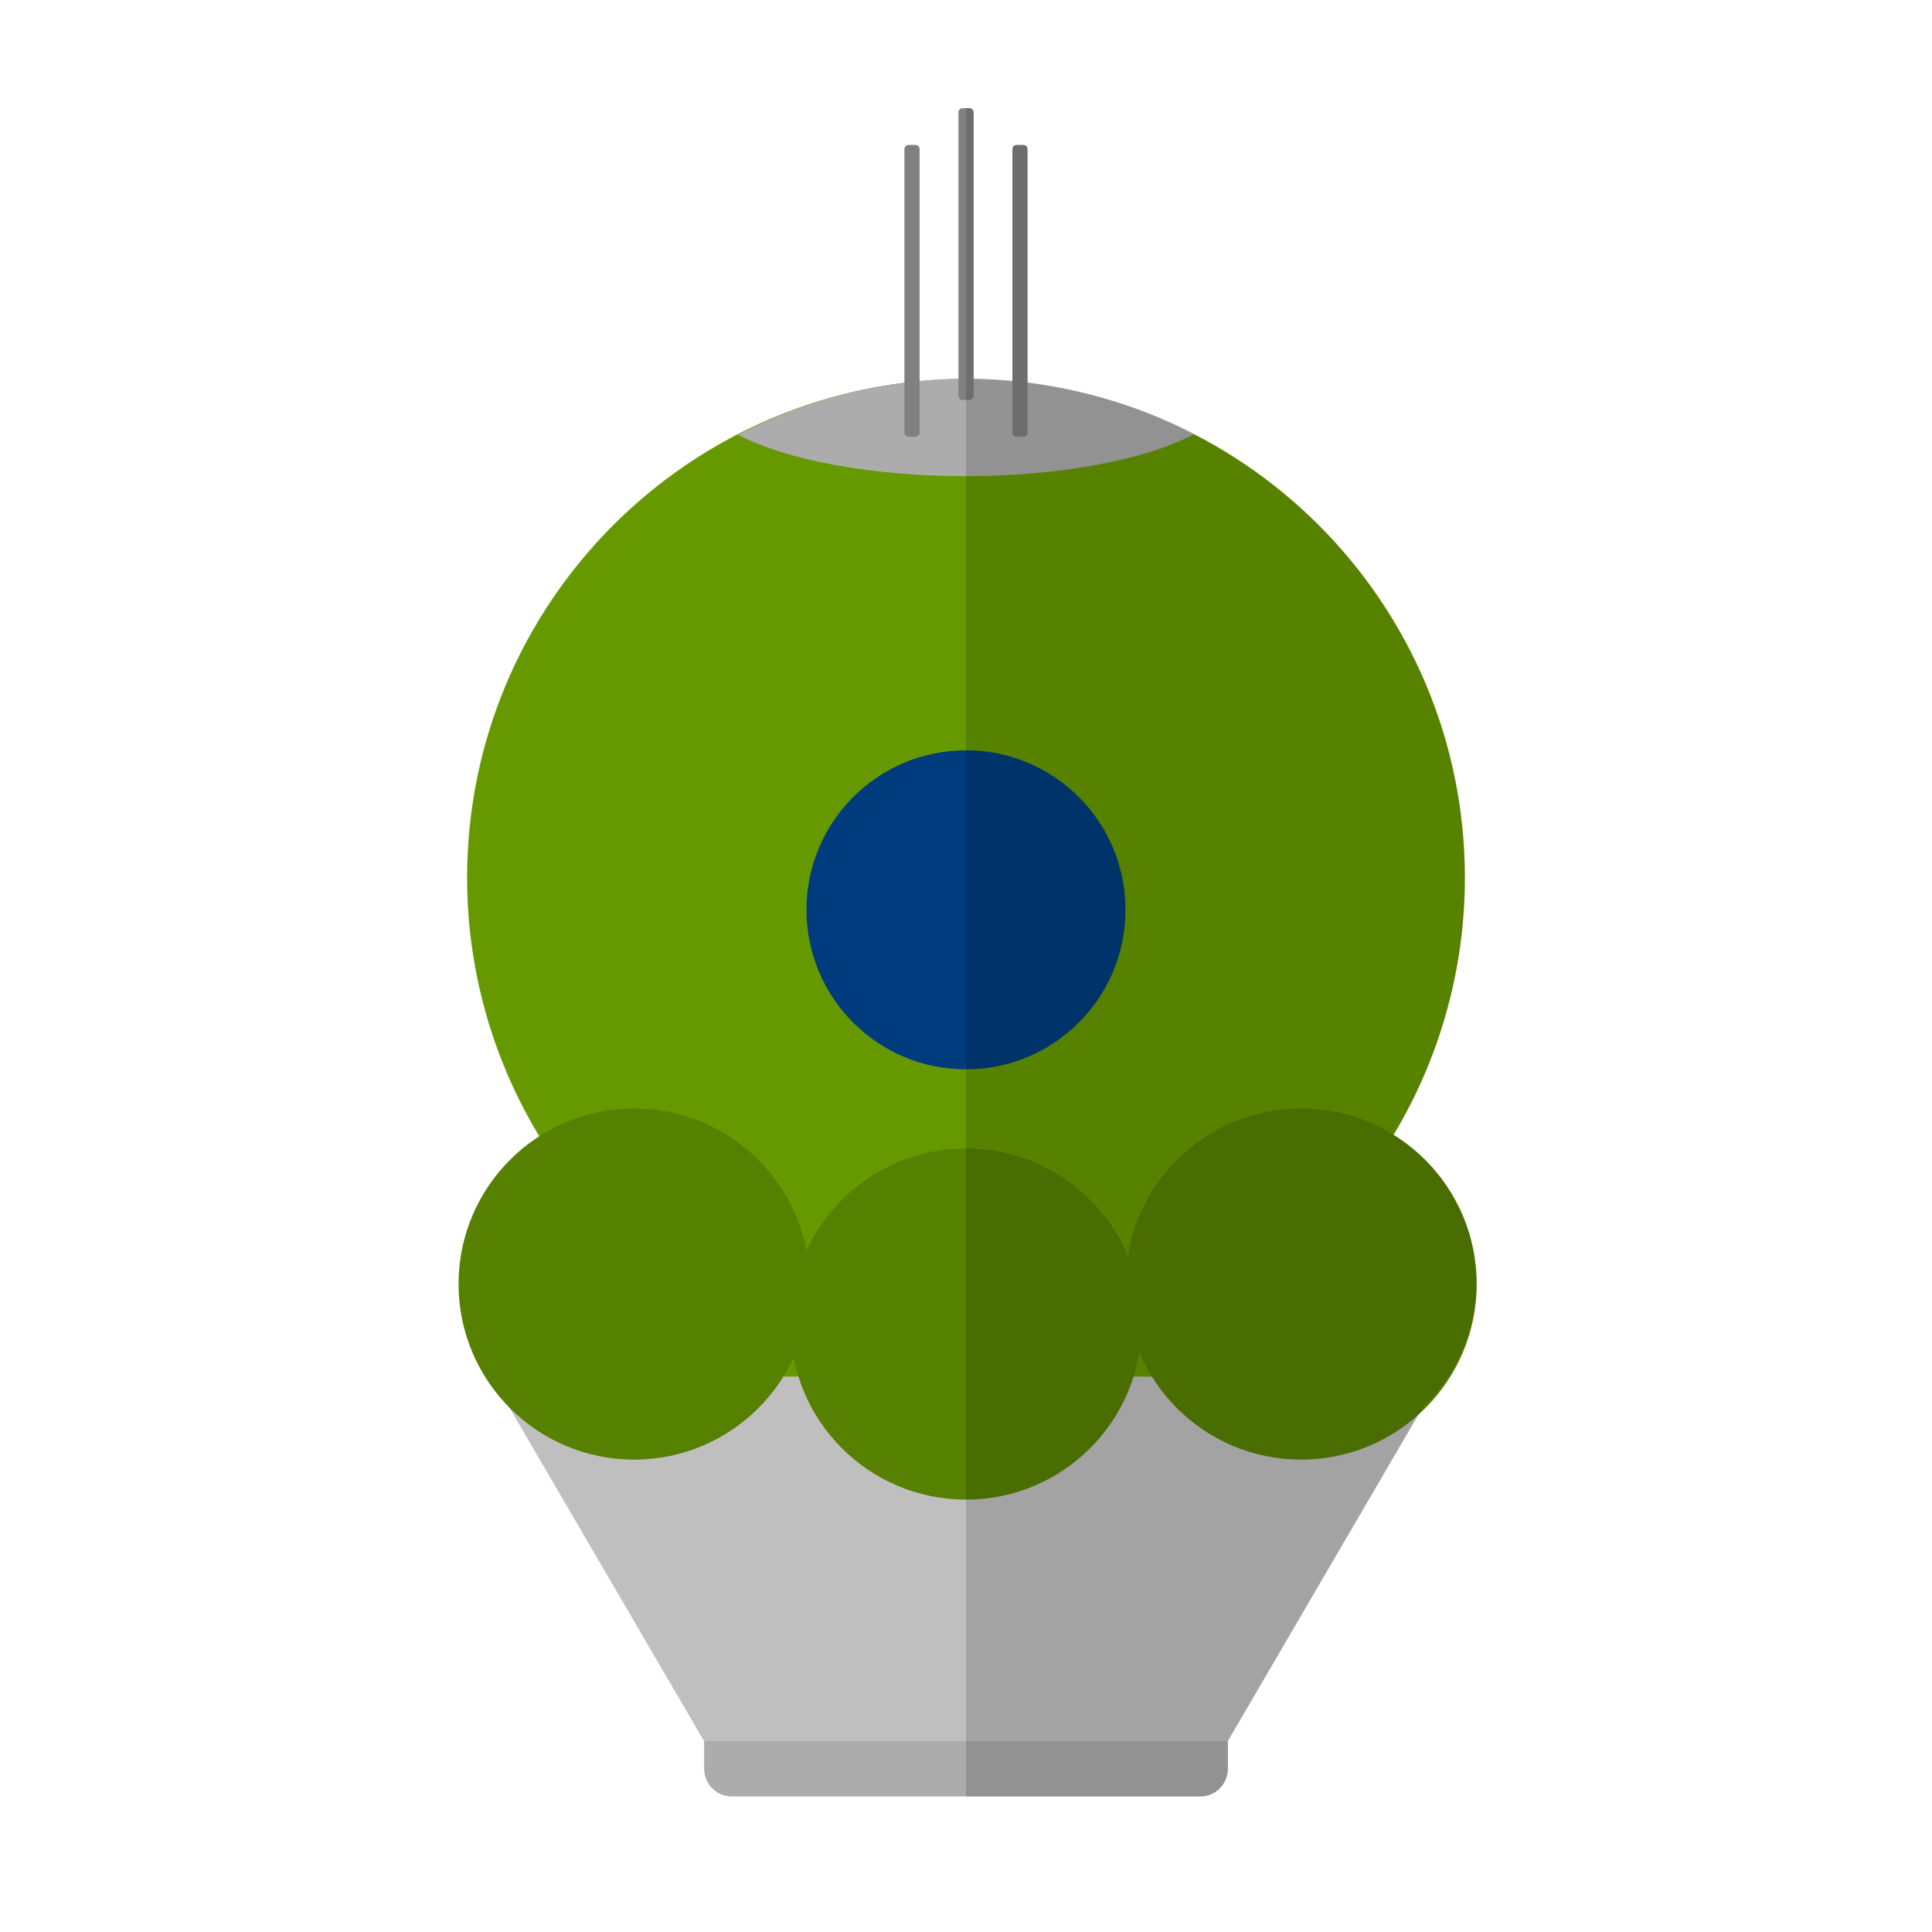
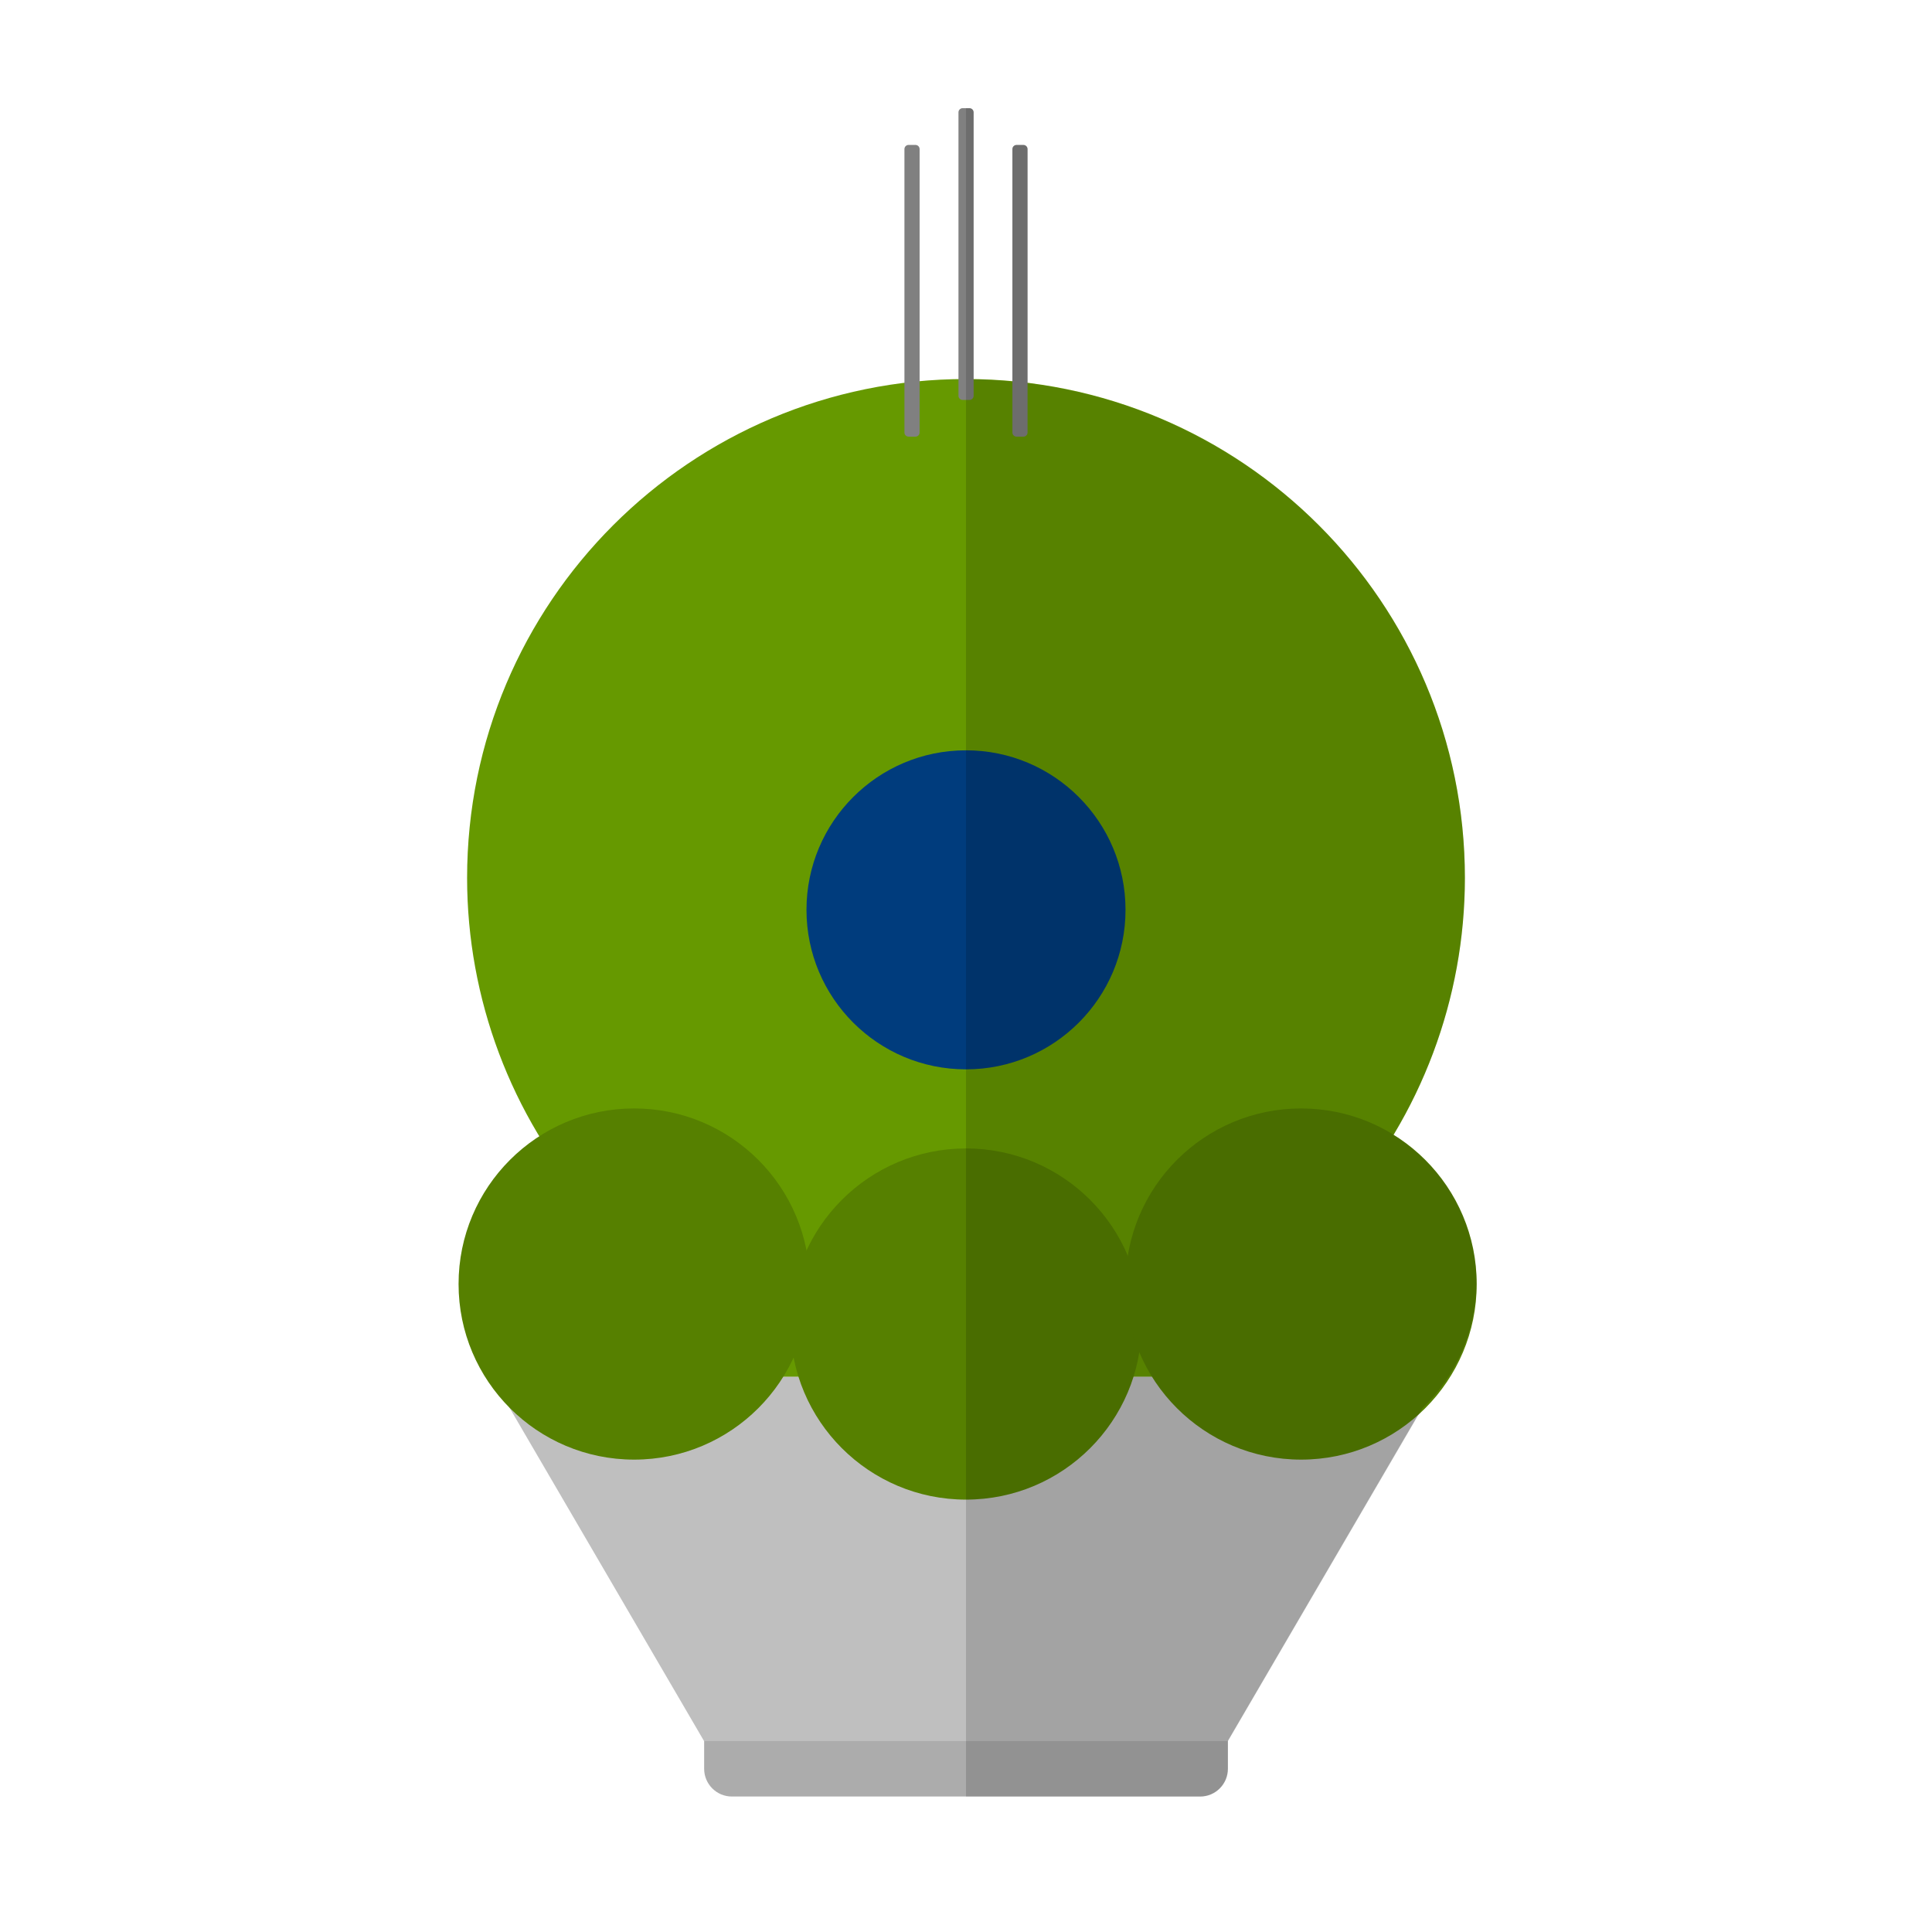
<svg xmlns="http://www.w3.org/2000/svg" width="65" height="65" viewBox="0 0 17.198 17.198" version="1.1" id="svg1">
  <defs id="defs1" />
  <g id="layer1">
    <path id="path1" style="opacity:1;fill:#669900;fill-opacity:1;stroke-width:0.079" d="M 8.599 3.374 A 4.441 4.441 0 0 0 4.158 7.816 A 4.441 4.441 0 0 0 5.254 10.735 L 4.375 12.257 L 8.599 12.257 L 12.822 12.257 L 11.944 10.735 A 4.441 4.441 0 0 0 13.04 7.816 A 4.441 4.441 0 0 0 8.599 3.374 z " />
    <path id="rect1" style="fill:#acacac;fill-opacity:1;stroke-width:1.323" d="M 6.515 14.033 C 6.378 14.033 6.268 14.144 6.268 14.281 L 6.268 15.744 C 6.268 15.881 6.378 15.992 6.515 15.992 L 10.683 15.992 C 10.82 15.992 10.93 15.881 10.93 15.744 L 10.93 14.281 C 10.93 14.144 10.82 14.033 10.683 14.033 L 6.515 14.033 z " />
    <path id="path11" style="opacity:1;fill:#bfbfbf;stroke-width:0.094" d="m 4.375,12.256 1.892,3.242 v 7.26e-4 h 4.662 v -7.26e-4 l 1.892,-3.242 h -1.892 -4.662 z" />
    <circle style="opacity:1;fill:#003c7d;fill-opacity:1;stroke-width:0.081" id="path12" cx="8.599" cy="8.099" r="1.42" />
    <g id="g4">
      <circle style="opacity:1;fill:#568000;fill-opacity:1;stroke-width:0.139" id="path13" cx="8.599" cy="11.786" r="1.563" />
      <circle style="opacity:1;fill:#568000;fill-opacity:1;stroke-width:0.139" id="circle13" cx="11.582" cy="11.43" r="1.563" />
      <circle style="opacity:1;fill:#568000;fill-opacity:1;stroke-width:0.139" id="circle14" cx="5.645" cy="11.43" r="1.563" />
    </g>
-     <path d="M 10.629,3.865 A 4.441,4.441 0 0 0 8.595,3.37 4.441,4.441 0 0 0 6.569,3.87 2.401,0.79 0 0 0 8.595,4.239 2.401,0.79 0 0 0 10.629,3.865 Z" style="display:inline;fill:#acacac;stroke-width:1.323;fill-opacity:1" id="path18" />
    <g id="g5">
      <rect style="opacity:1;fill:#808080;fill-opacity:1;stroke-width:0.082" id="rect14" width="0.135" height="2.597" x="8.532" y="0.963" ry="0.037" />
      <rect style="opacity:1;fill:#808080;fill-opacity:1;stroke-width:0.082" id="rect15" width="0.135" height="2.597" x="8.051" y="1.29" ry="0.037" />
      <rect style="opacity:1;fill:#808080;fill-opacity:1;stroke-width:0.082" id="rect16" width="0.135" height="2.597" x="9.012" y="1.29" ry="0.037" />
    </g>
    <path id="path61" style="fill:#000000;fill-opacity:0.15;stroke-width:1.323" d="m 8.599,0.963 v 2.408 0.003 0.186 0.679 2.441 2.84 0.704 2.032 5.17e-4 1.092 0.685 1.466 0.493 h 2.084 c 0.137,0 0.248,-0.11 0.248,-0.248 v -0.245 -5.17e-4 l 1.73,-2.963 A 1.563,1.563 0 0 0 13.144,11.43 1.563,1.563 0 0 0 12.403,10.103 4.441,4.441 0 0 0 13.04,7.815 4.441,4.441 0 0 0 10.626,3.866 4.441,4.441 0 0 0 10.602,3.854 4.441,4.441 0 0 0 10.012,3.606 4.441,4.441 0 0 0 9.951,3.586 4.441,4.441 0 0 0 9.35,3.44 4.441,4.441 0 0 0 9.237,3.422 4.441,4.441 0 0 0 9.147,3.408 V 1.328 c 0,-0.021 -0.017,-0.037 -0.038,-0.037 h -0.06 c -0.021,0 -0.037,0.017 -0.037,0.037 V 3.396 A 4.441,4.441 0 0 0 8.666,3.376 V 1 c 0,-0.021 -0.017,-0.037 -0.037,-0.037 z" />
  </g>
</svg>
